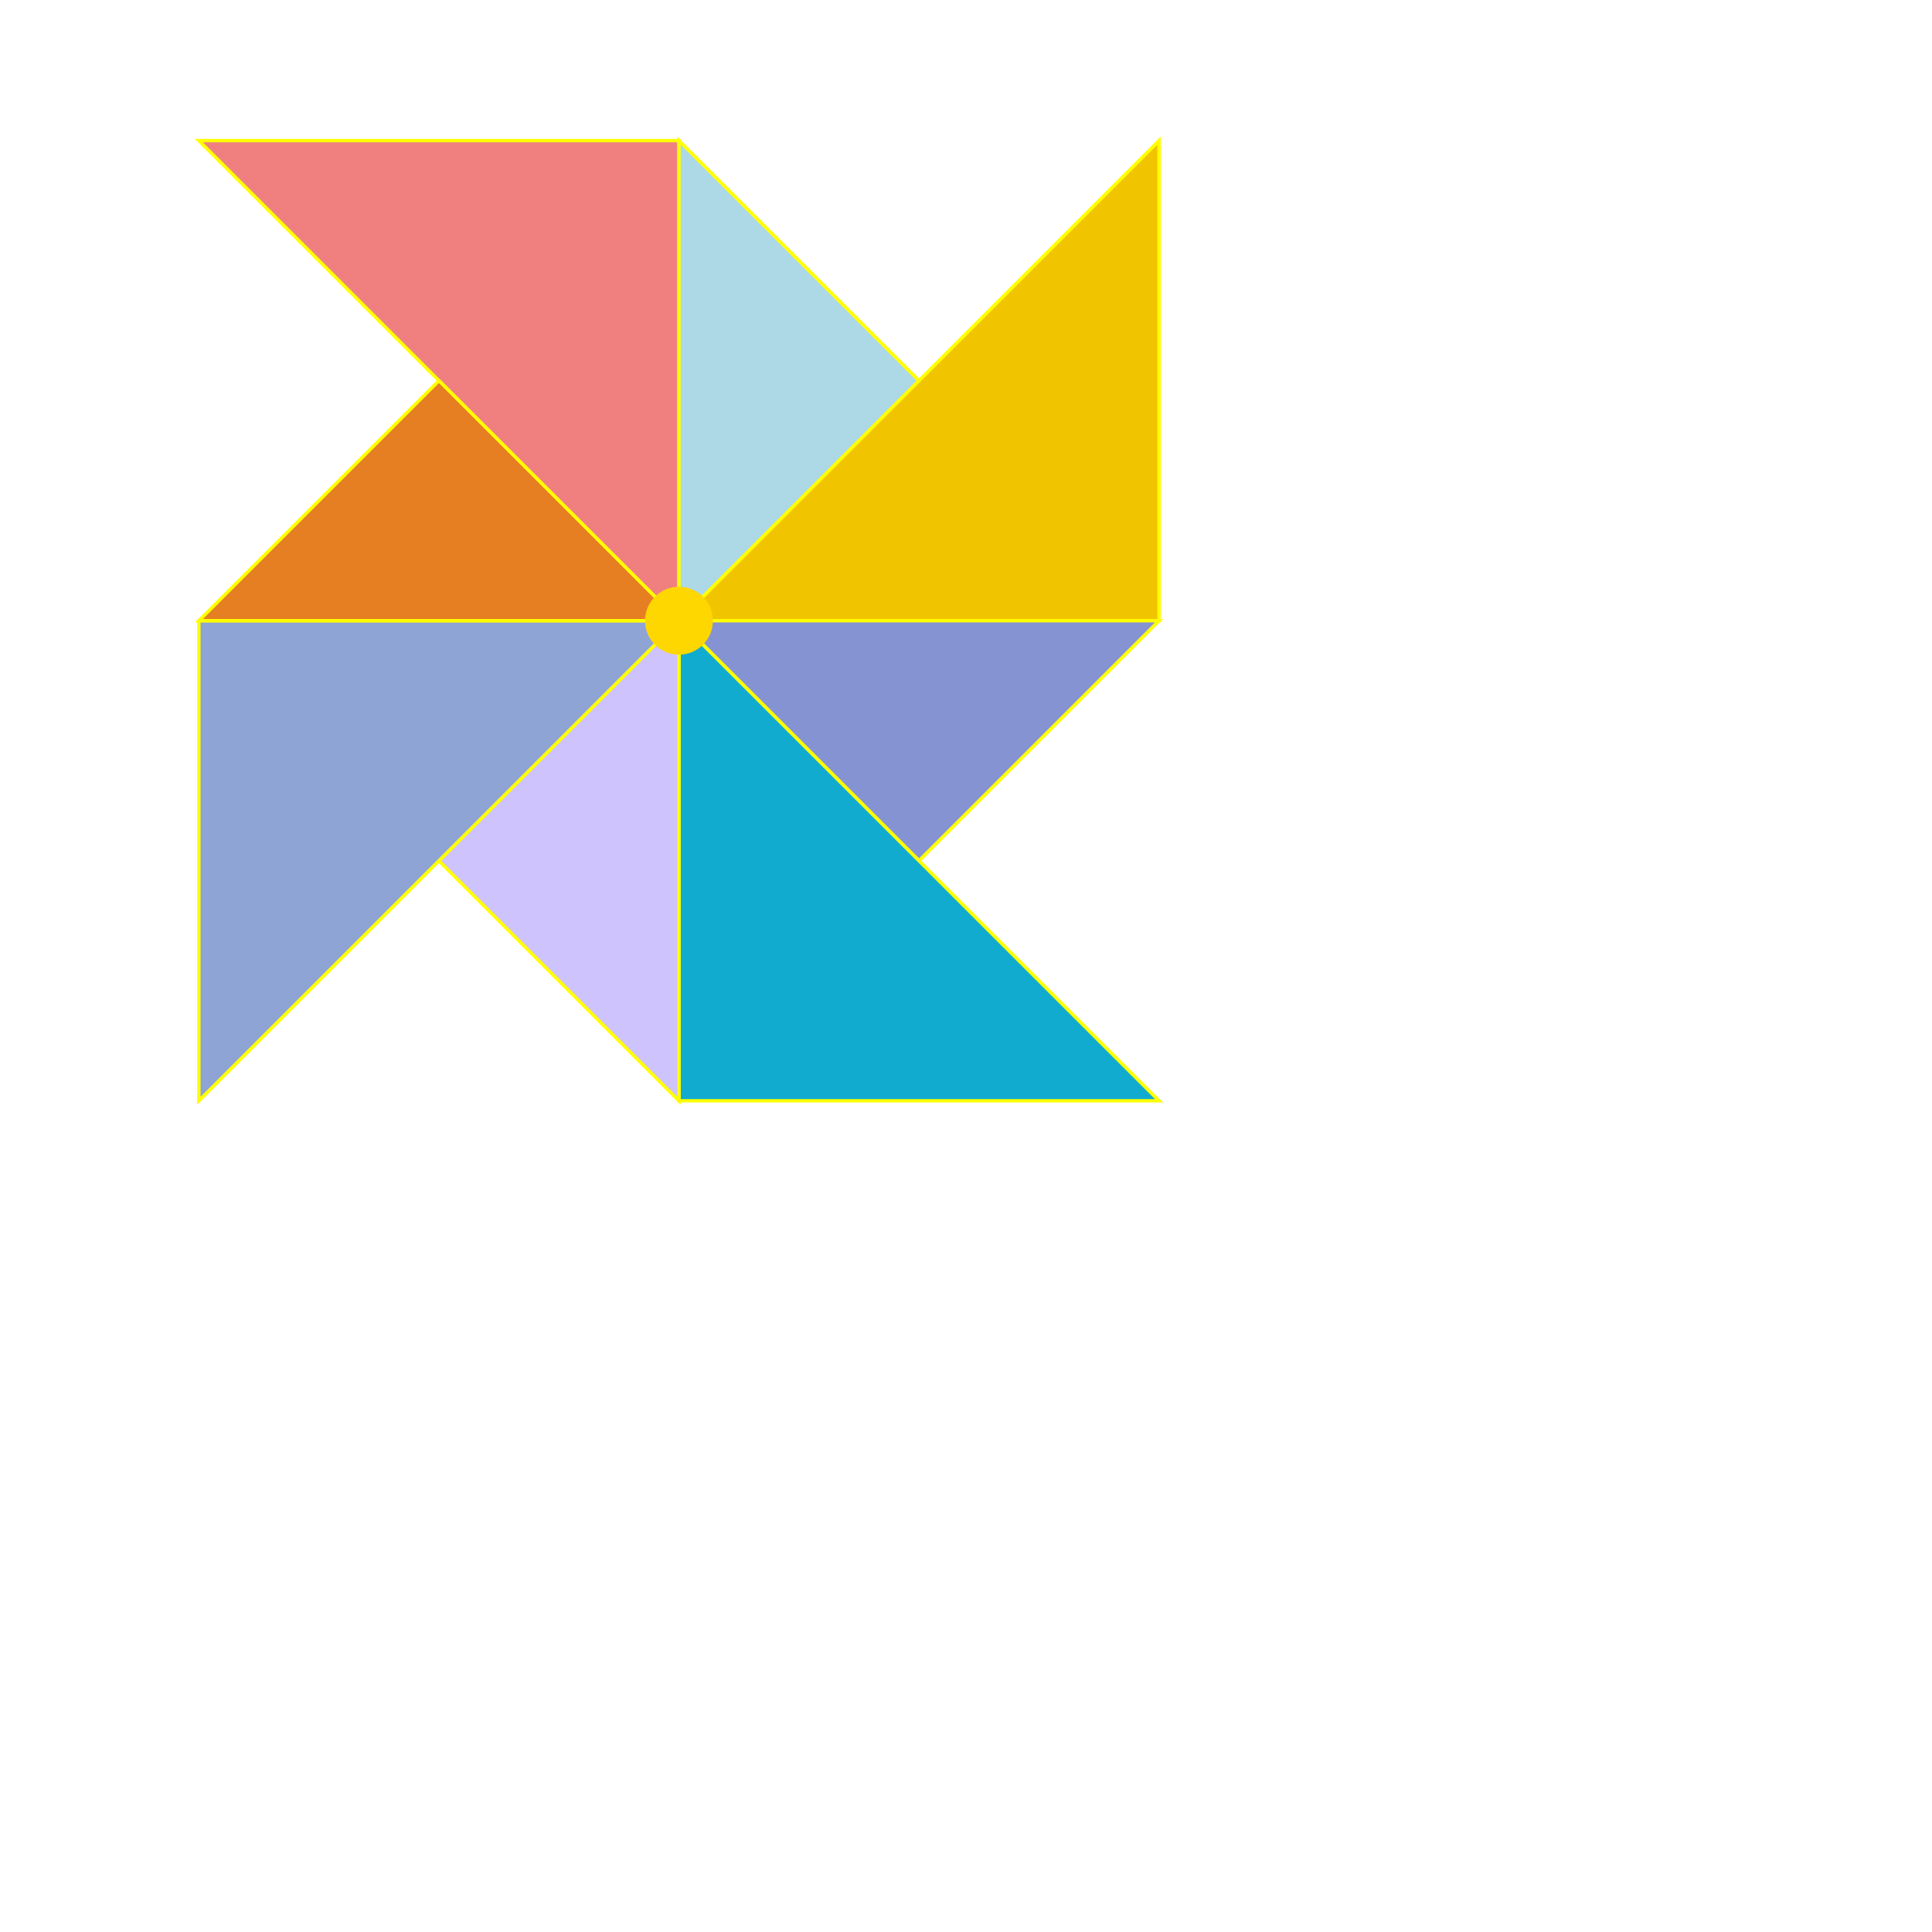
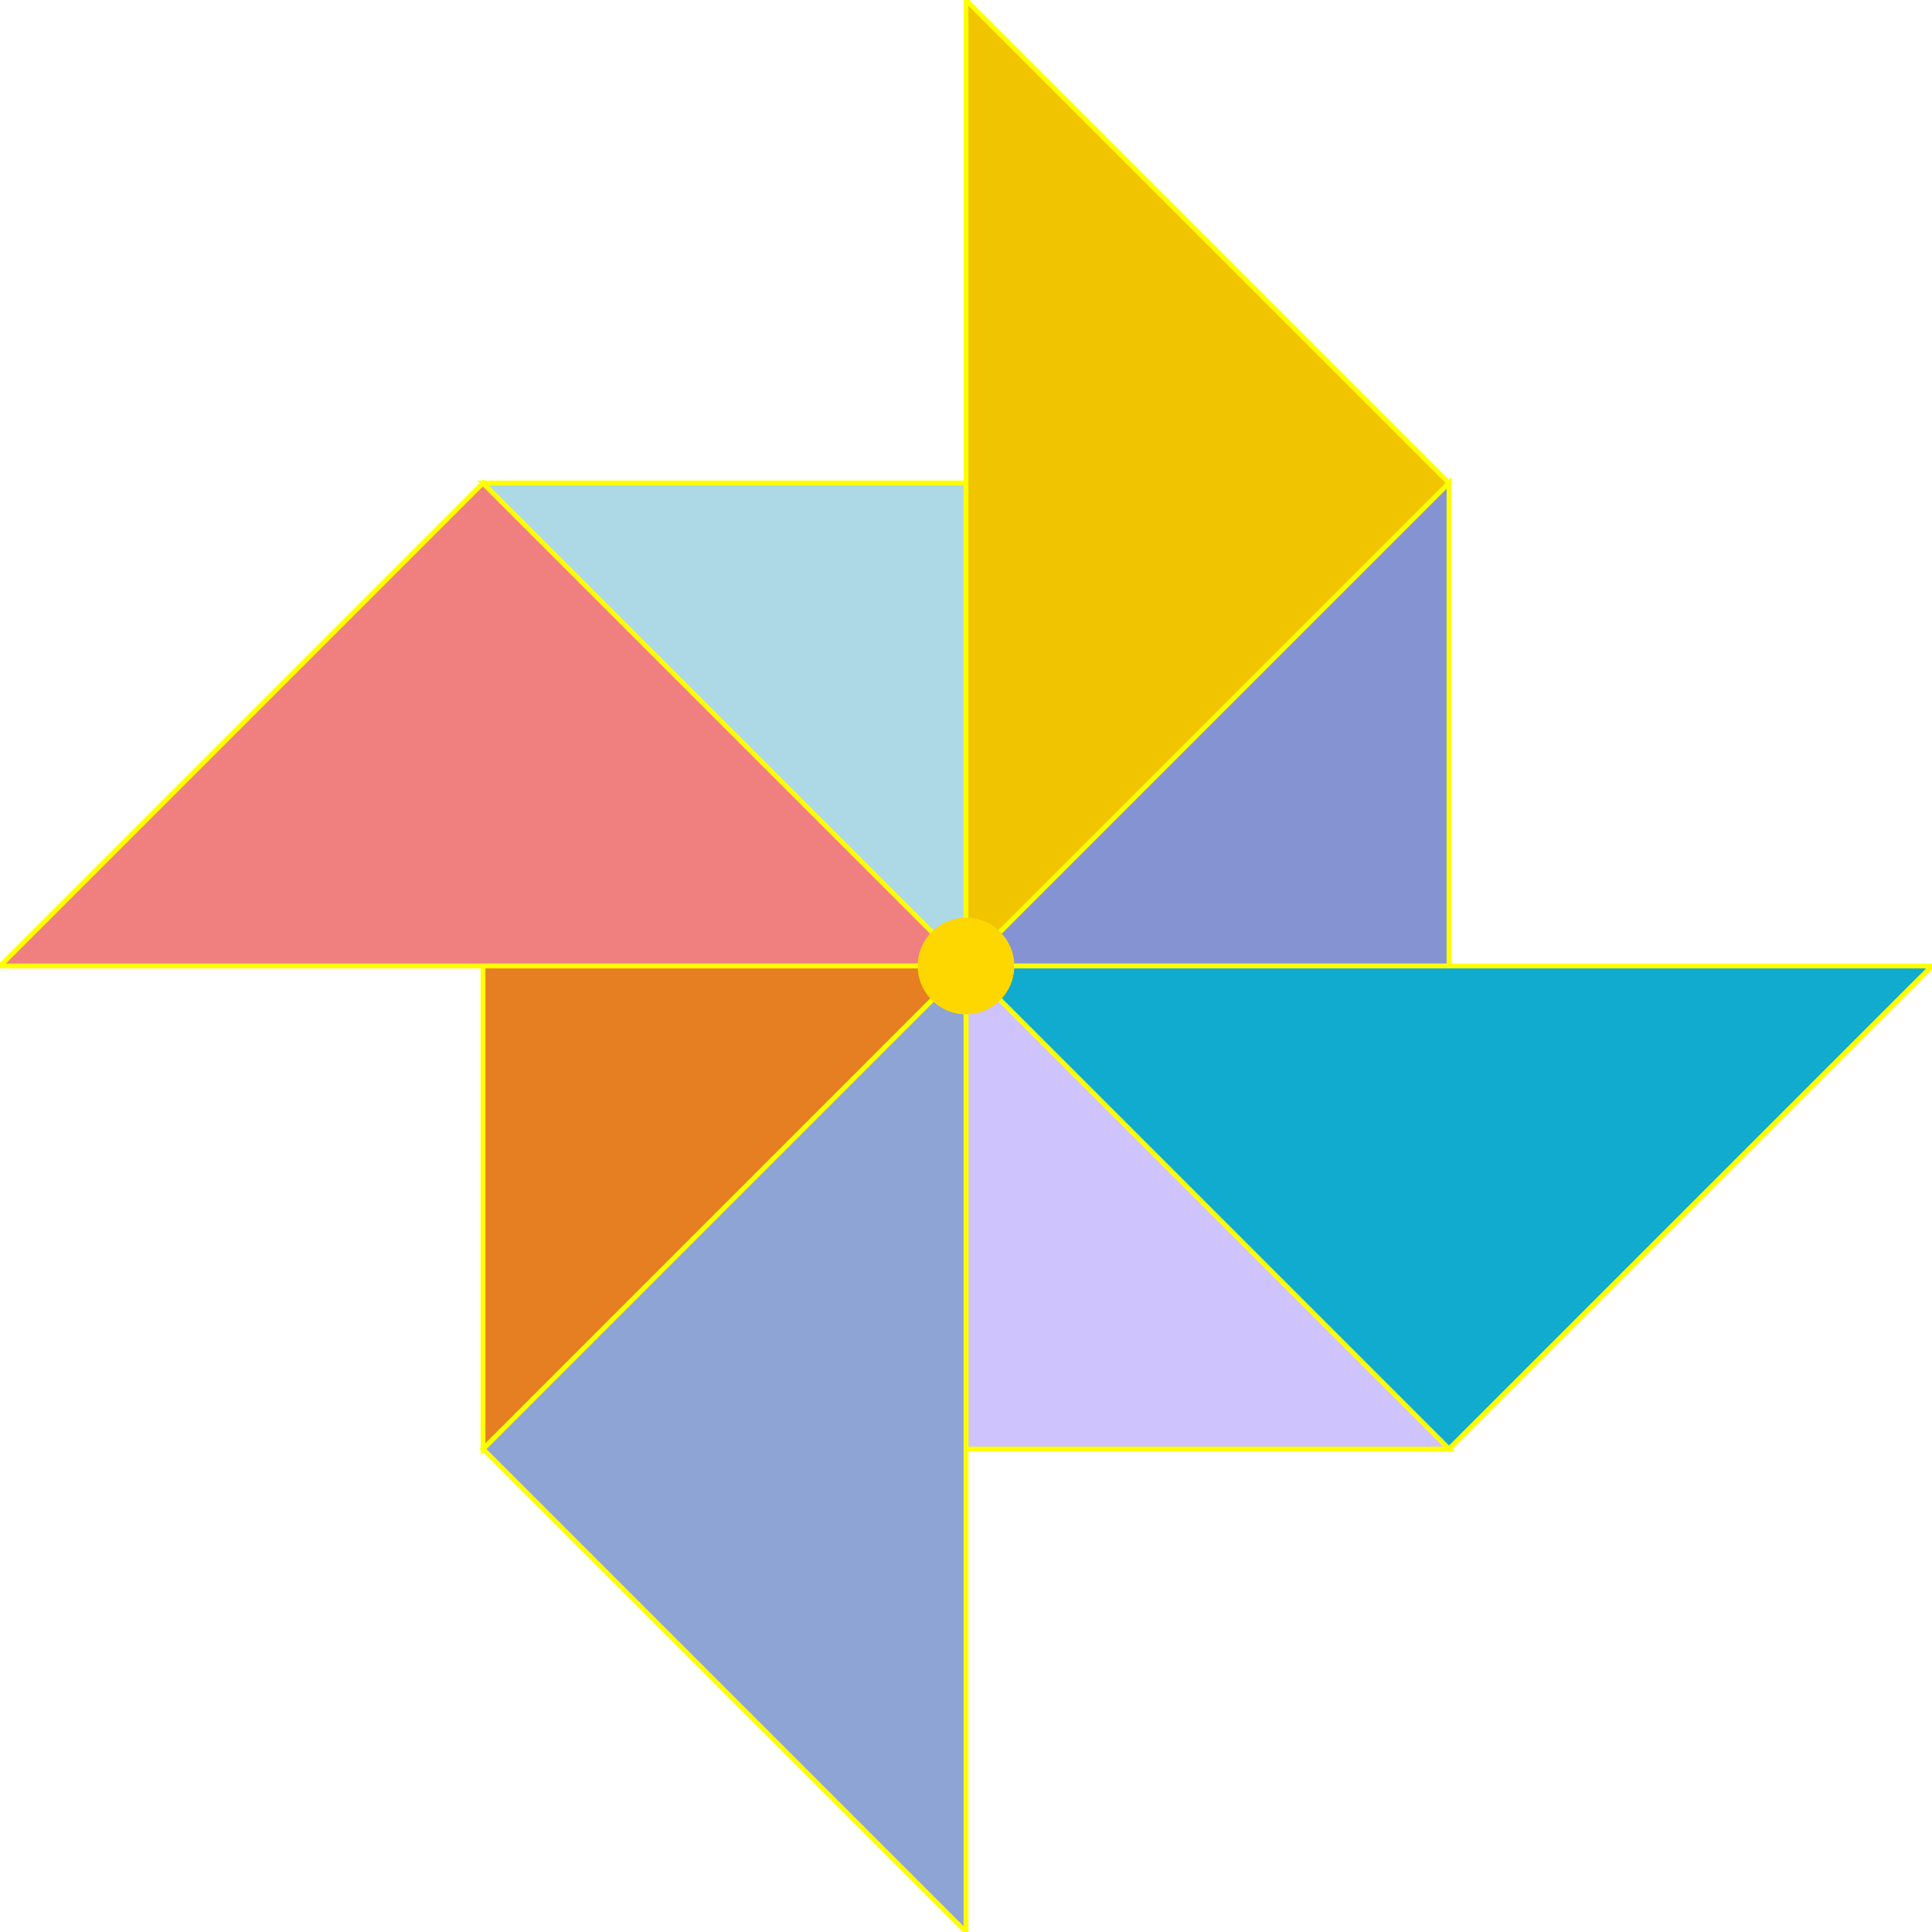
- <svg xmlns="http://www.w3.org/2000/svg" version="1.1">
-   <g transform="translate(200,-100)rotate(45)">
-     <polygon points="200,200 0,200 100,100" style="fill:lightcoral;stroke:yellow;stroke-width:1" />
-     <polygon points="200,200 100,100,200,100" style="fill:lightblue;stroke:yellow;stroke-width:1" />
-     <polygon points="200,200 200,0 300,100" style="fill:#f1c400;stroke:yellow;stroke-width:1" />
-     <polygon points="200,200 300,100 300,200" style="fill:rgb(134,147,210);stroke:yellow;stroke-width:1" />
-     <polygon points="300,300 200,200 400,200" style="fill:#11abcf;stroke:yellow;stroke-width:1" />
-     <polygon points="200,300 300,300 200,200" style="fill:#cec3fc;stroke:yellow;stroke-width:1" />
-     <polygon points="200,200 200,400 100,300" style="fill:rgb(142,164,212);stroke:yellow;stroke-width:1" />
-     <polygon points="200,200 100,300 100,200" style="fill:#e67e22;stroke:yellow;stroke-width:1" />
-     <circle cx="200" cy="200" r="10" stroke="" stroke-width="2" fill="gold" />
-   </g>
+ <svg xmlns="http://www.w3.org/2000/svg" viewBox="0,0,400,400" version="1.1">
+   <polygon points="200,200 0,200 100,100" style="fill:lightcoral;stroke:yellow;stroke-width:1" />
+   <polygon points="200,200 100,100,200,100" style="fill:lightblue;stroke:yellow;stroke-width:1" />
+   <polygon points="200,200 200,0 300,100" style="fill:#f1c400;stroke:yellow;stroke-width:1" />
+   <polygon points="200,200 300,100 300,200" style="fill:rgb(134,147,210);stroke:yellow;stroke-width:1" />
+   <polygon points="300,300 200,200 400,200" style="fill:#11abcf;stroke:yellow;stroke-width:1" />
+   <polygon points="200,300 300,300 200,200" style="fill:#cec3fc;stroke:yellow;stroke-width:1" />
+   <polygon points="200,200 200,400 100,300" style="fill:rgb(142,164,212);stroke:yellow;stroke-width:1" />
+   <polygon points="200,200 100,300 100,200" style="fill:#e67e22;stroke:yellow;stroke-width:1" />
+   <circle cx="200" cy="200" r="10" stroke="" stroke-width="2" fill="gold" />
</svg>
